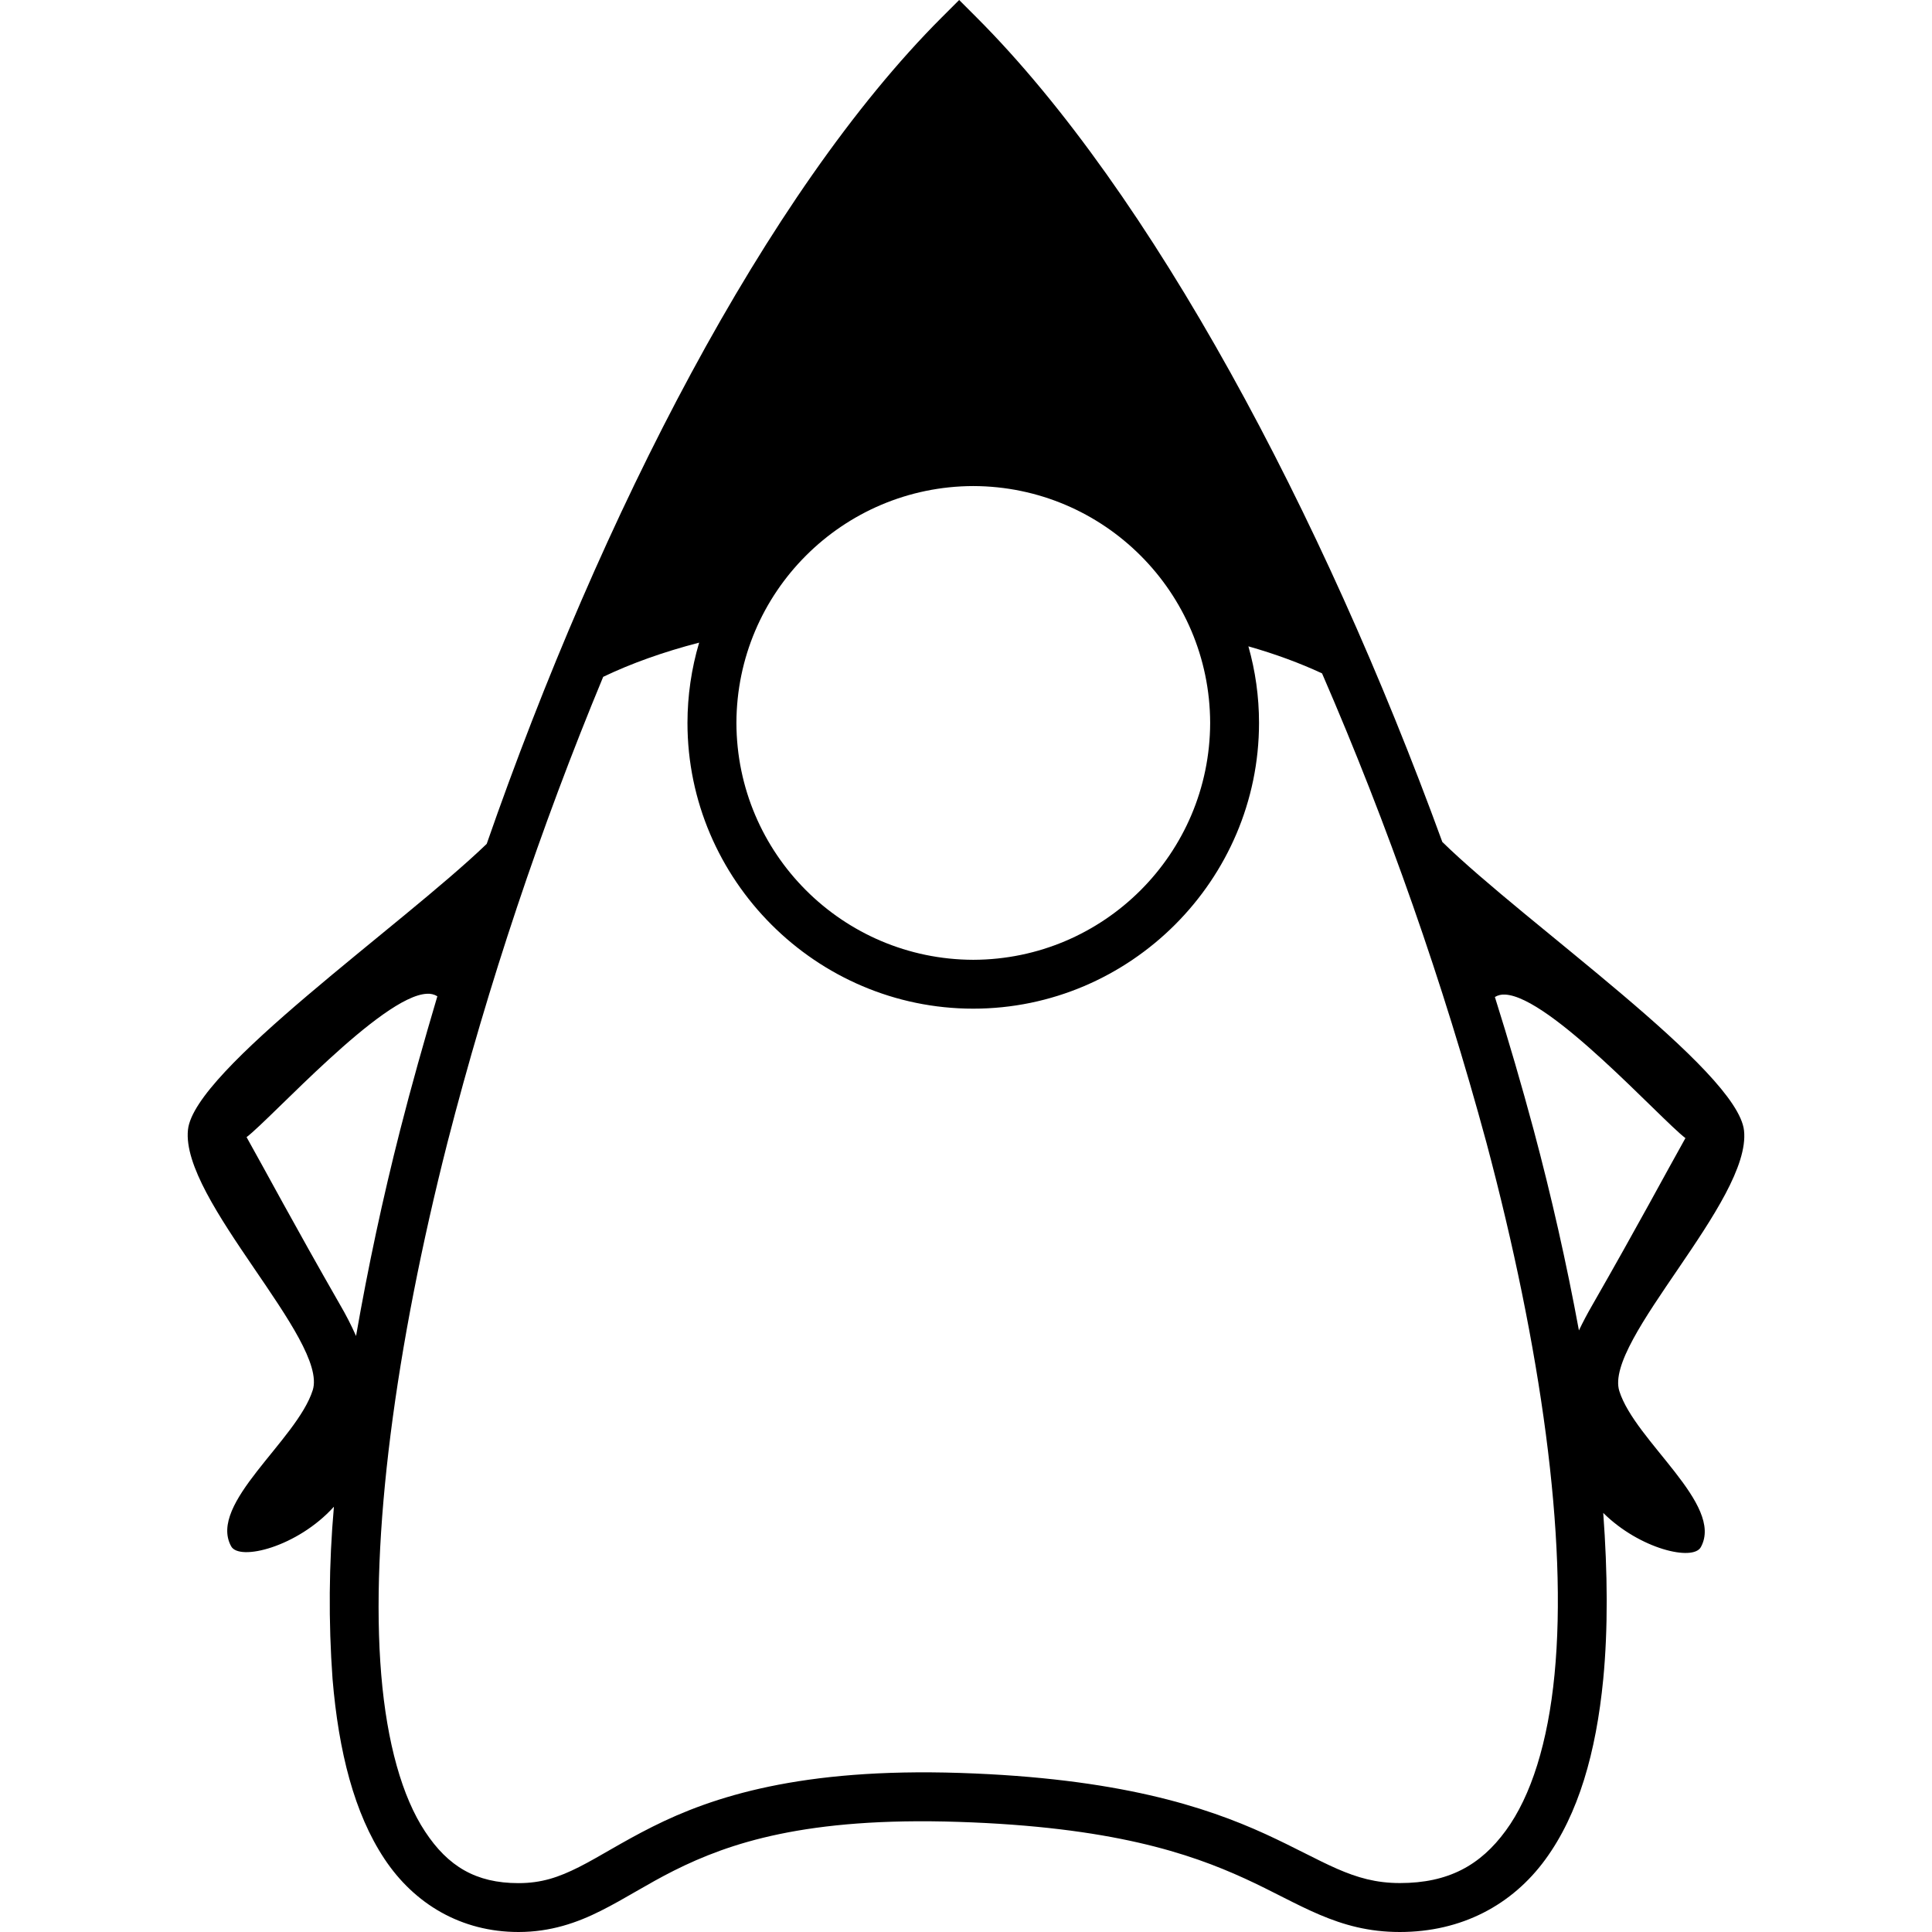
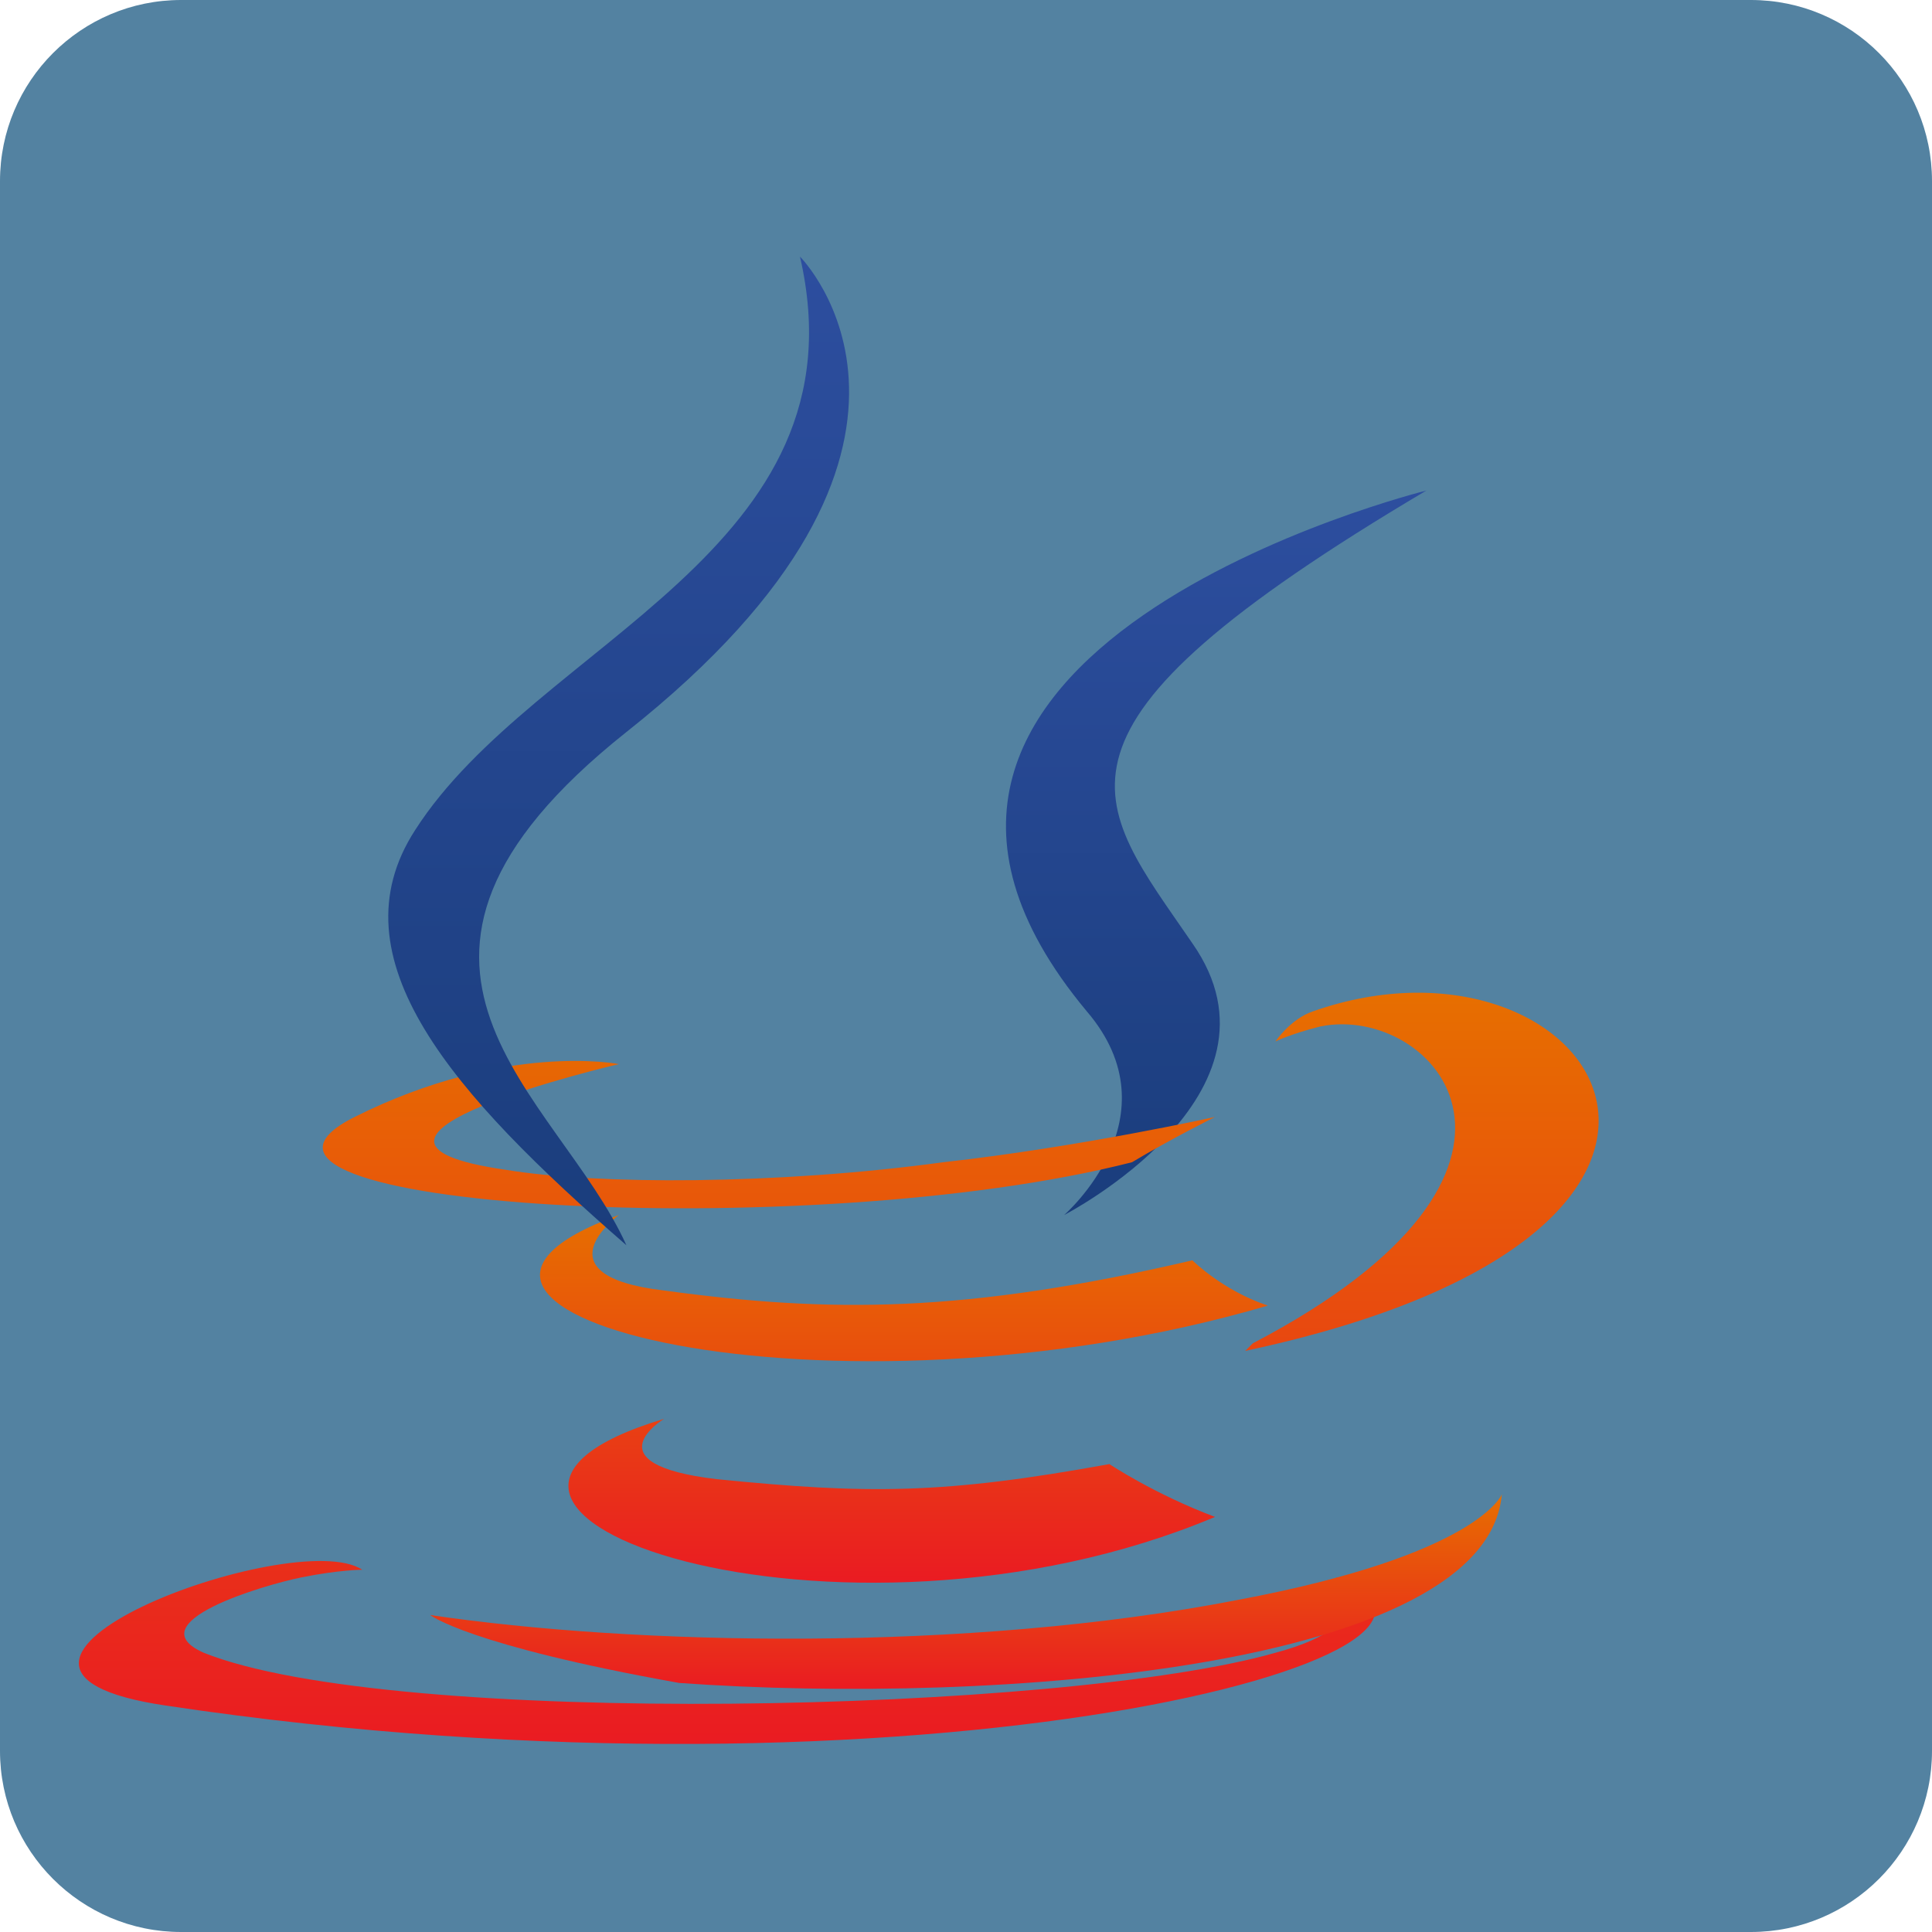
- <svg xmlns="http://www.w3.org/2000/svg" fill="#000000" role="img" viewBox="0 0 24 24">
-   <path d="M11.915 0 11.7.215C9.515 2.4 7.47 6.39 6.046 10.483c-1.064 1.024-3.633 2.81-3.711 3.551-.093.87 1.746 2.611 1.55 3.235-.198.625-1.304 1.408-1.014 1.939.1.188.823.011 1.277-.491a13.389 13.389 0 0 0-.017 2.14c.076.906.27 1.668.643 2.232.372.563.956.911 1.667.911.397 0 .727-.114 1.024-.264.298-.149.571-.33.91-.5.68-.34 1.634-.666 3.53-.604 1.903.062 2.872.39 3.559.704.687.314 1.15.664 1.925.664.767 0 1.395-.336 1.807-.9.412-.563.631-1.33.72-2.24.06-.623.055-1.32 0-2.066.454.45 1.117.604 1.213.424.29-.53-.816-1.314-1.013-1.937-.198-.624 1.642-2.366 1.549-3.236-.08-.748-2.707-2.568-3.748-3.586C16.428 6.374 14.308 2.394 12.13.215zm.175 6.038a2.95 2.95 0 0 1 2.943 2.942 2.95 2.95 0 0 1-2.943 2.943A2.95 2.95 0 0 1 9.148 8.98a2.95 2.95 0 0 1 2.942-2.942zM8.685 7.983a3.515 3.515 0 0 0-.145.997c0 1.951 1.6 3.55 3.55 3.55 1.95 0 3.55-1.598 3.55-3.55 0-.329-.046-.648-.132-.951.334.095.64.208.915.336a42.699 42.699 0 0 1 2.042 5.829c.678 2.545 1.01 4.92.846 6.607-.082.844-.29 1.51-.606 1.94-.315.431-.713.651-1.315.651-.593 0-.932-.27-1.673-.61-.741-.338-1.825-.694-3.792-.758-1.974-.064-3.073.293-3.821.669-.375.188-.659.373-.911.5s-.466.2-.752.2c-.53 0-.876-.209-1.16-.64-.285-.43-.474-1.101-.545-1.948-.141-1.693.176-4.069.823-6.614a43.155 43.155 0 0 1 1.934-5.783c.348-.167.749-.31 1.192-.425zm-3.382 4.362a.216.216 0 0 1 .13.031c-.166.56-.323 1.116-.463 1.665a33.849 33.849 0 0 0-.547 2.555 3.9 3.9 0 0 0-.2-.39c-.58-1.012-.914-1.642-1.16-2.08.315-.24 1.679-1.755 2.24-1.781zm13.394.01c.562.027 1.926 1.543 2.24 1.783-.246.438-.58 1.068-1.16 2.08a4.428 4.428 0 0 0-.163.309 32.354 32.354 0 0 0-.562-2.49 40.579 40.579 0 0 0-.482-1.652.216.216 0 0 1 .127-.03z" />
+ <svg xmlns="http://www.w3.org/2000/svg" viewBox="0 0 256 256">
+   <defs>
+     <linearGradient id="java-red" x1="0%" y1="0%" x2="0%" y2="100%">
+       <stop offset="0%" style="stop-color:#e76f00;stop-opacity:1" />
+       <stop offset="100%" style="stop-color:#ea1b22;stop-opacity:1" />
+     </linearGradient>
+     <linearGradient id="java-blue" x1="0%" y1="0%" x2="0%" y2="100%">
+       <stop offset="0%" style="stop-color:#2d4e9f;stop-opacity:1" />
+       <stop offset="100%" style="stop-color:#1a3d7c;stop-opacity:1" />
+     </linearGradient>
+   </defs>
+   <rect width="256" height="256" rx="24" fill="#5382A1" />
+   <path fill="url(#java-red)" d="M88 188c0 0-10 6 7 8 20 2 30 2 52-2 0 0 6 4 14 7-50 21-113-1-73-13zm-6-27c0 0-11 8 6 10 22 3 40 3 70-4 0 0 4 4 10 6-58 17-122 1-86-12z" />
+   <path fill="url(#java-blue)" d="M144 134c12 14-3 27-3 27s31-16 17-36c-13-19-23-28 31-60 0 0-85 21-45 69z" />
+   <path fill="url(#java-red)" d="M177 209c0 0 7 6-8 10-28 8-117 10-142 0-9-4 8-9 13-10 5-1 8-1 8-1-9-6-60 13-26 18 100 15 182-7 155-17zm-95-68c0 0-43 10-15 14 12 2 36 2 58-1 18-2 36-6 36-6s-6 3-11 6c-43 11-127 6-103-6 20-10 35-7 35-7zm84 37c44-23 24-45 9-42-4 1-6 2-6 2s2-3 5-4c37-13 66 29-9 45 0 0 1-1 1-1z" />
+   <path fill="url(#java-blue)" d="M106 34s25 25-23 63c-39 31-9 48 0 68-23-20-39-38-28-55 16-25 60-37 51-76z" />
+   <path fill="url(#java-red)" d="M90 223c42 3 107-2 109-25 0 0-3 8-35 14-36 7-80 6-107 2 0 0 5 4 33 9z" />
</svg>
